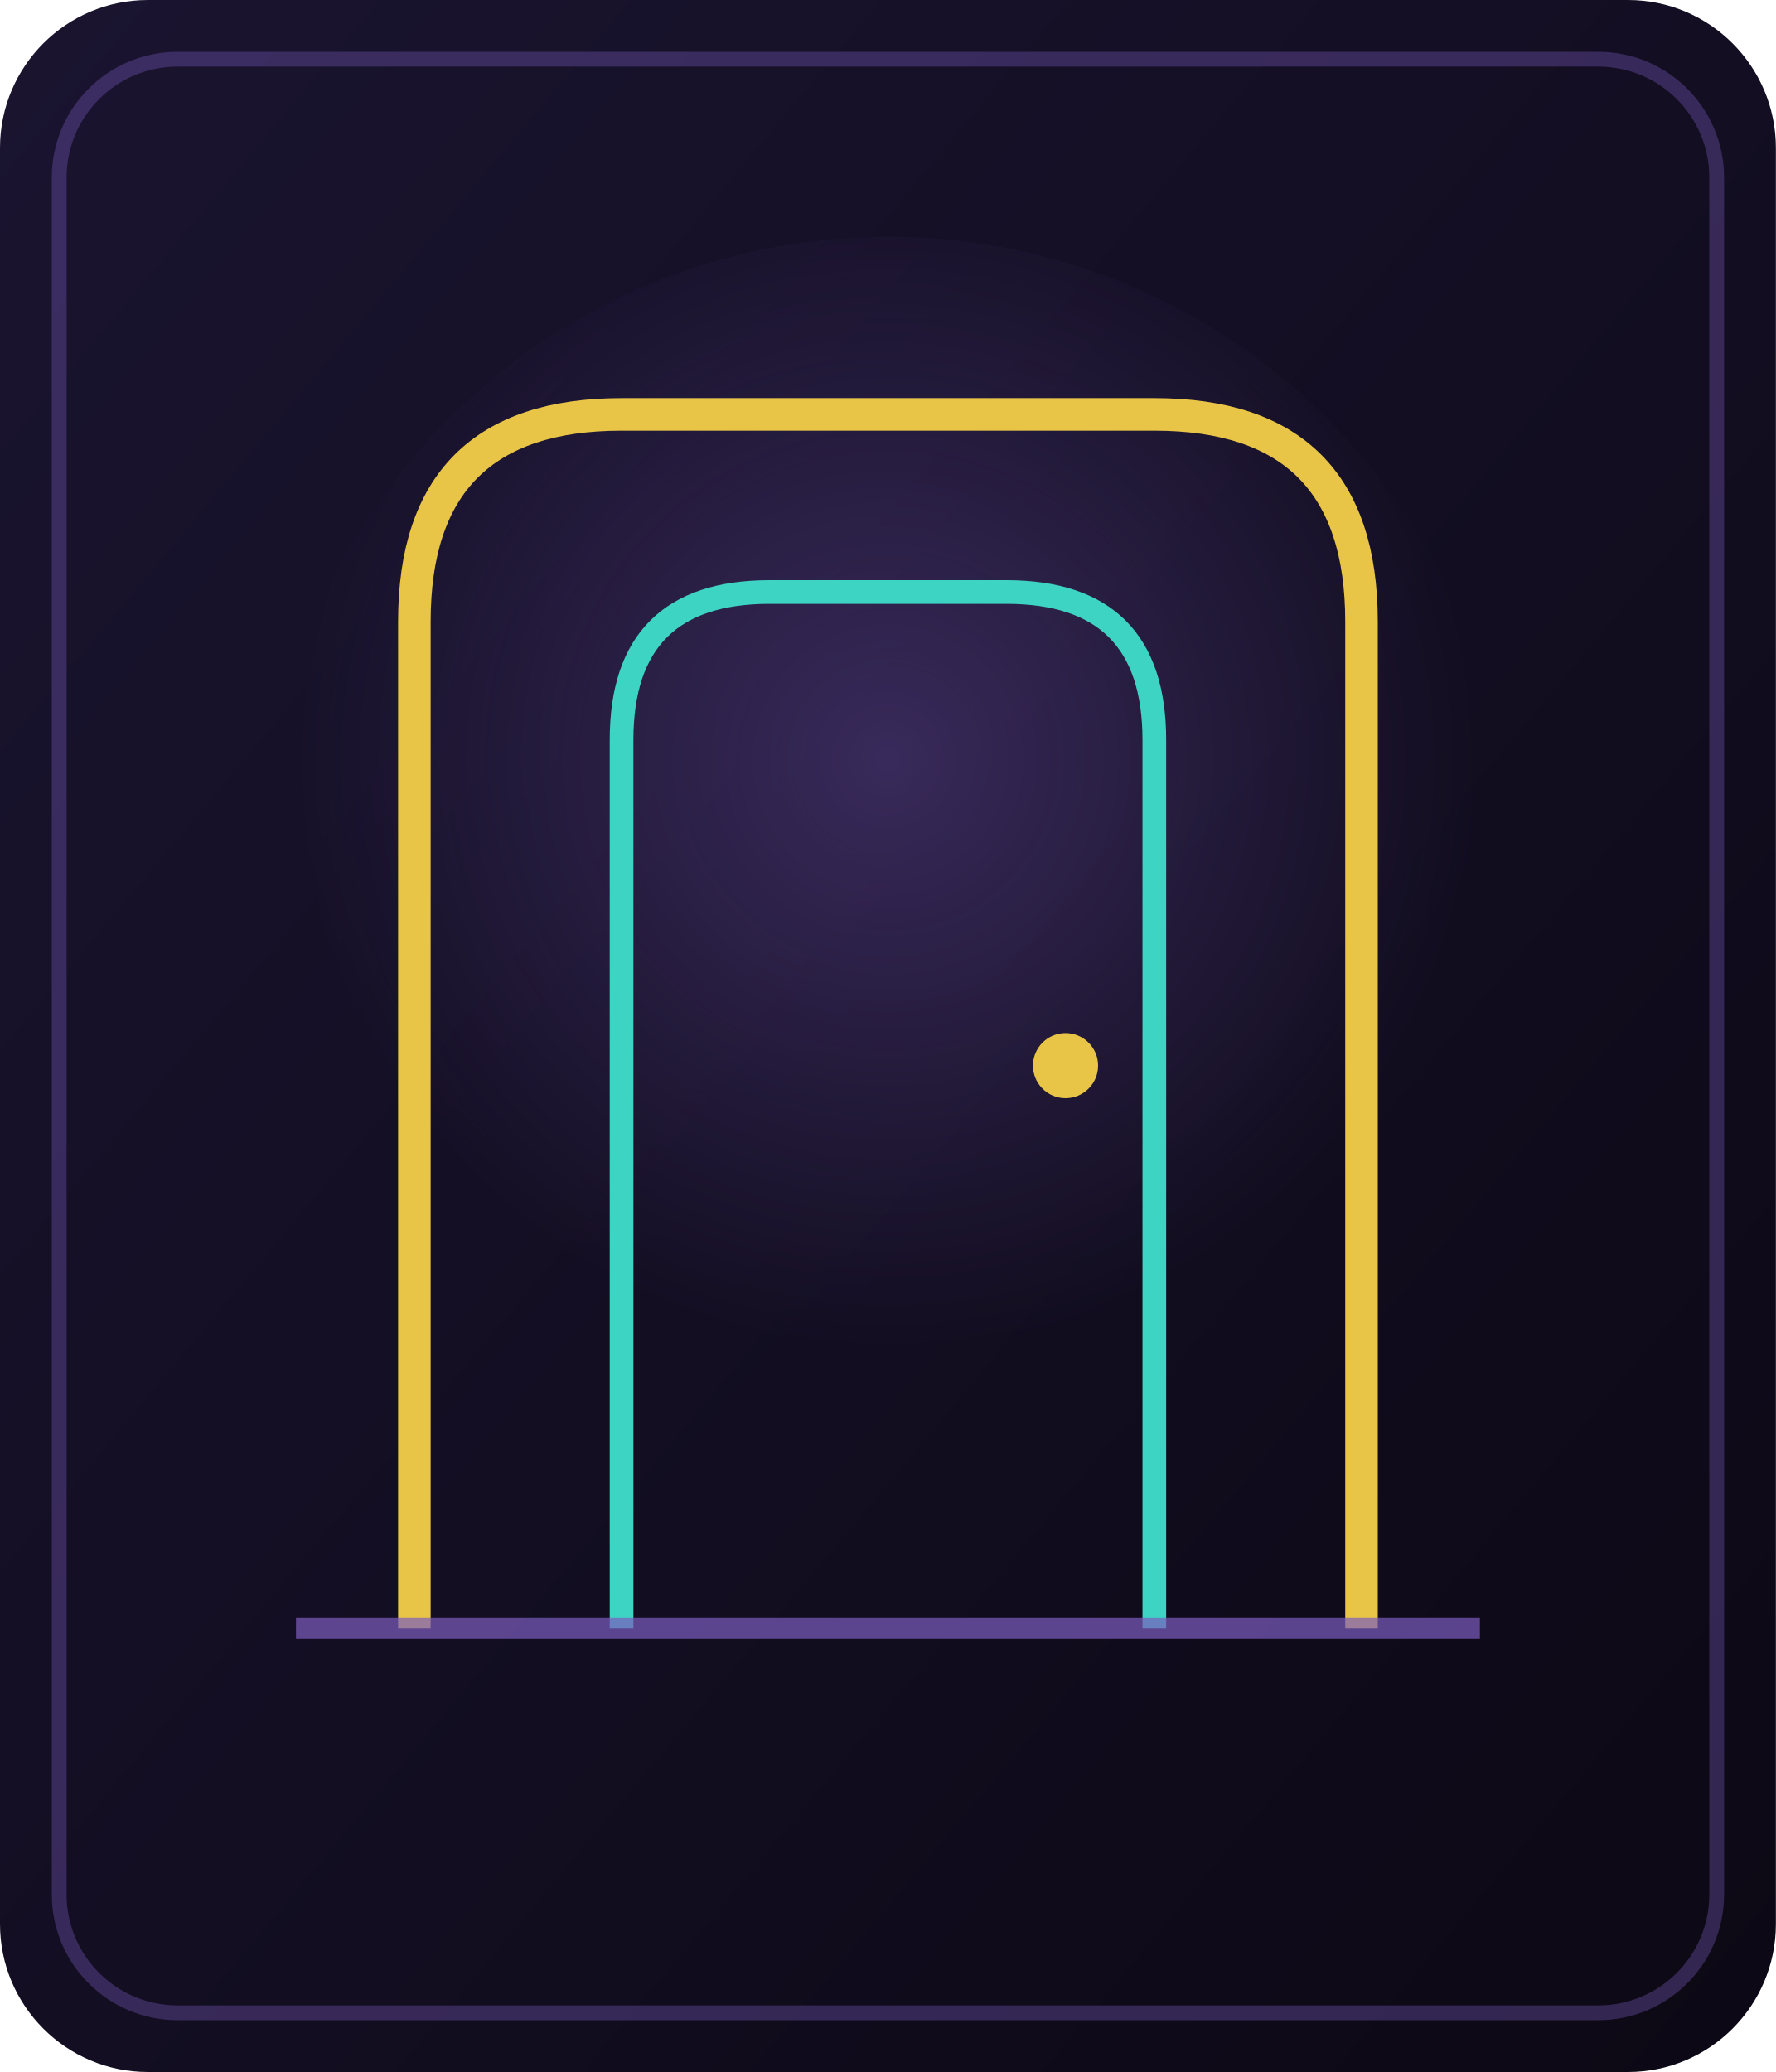
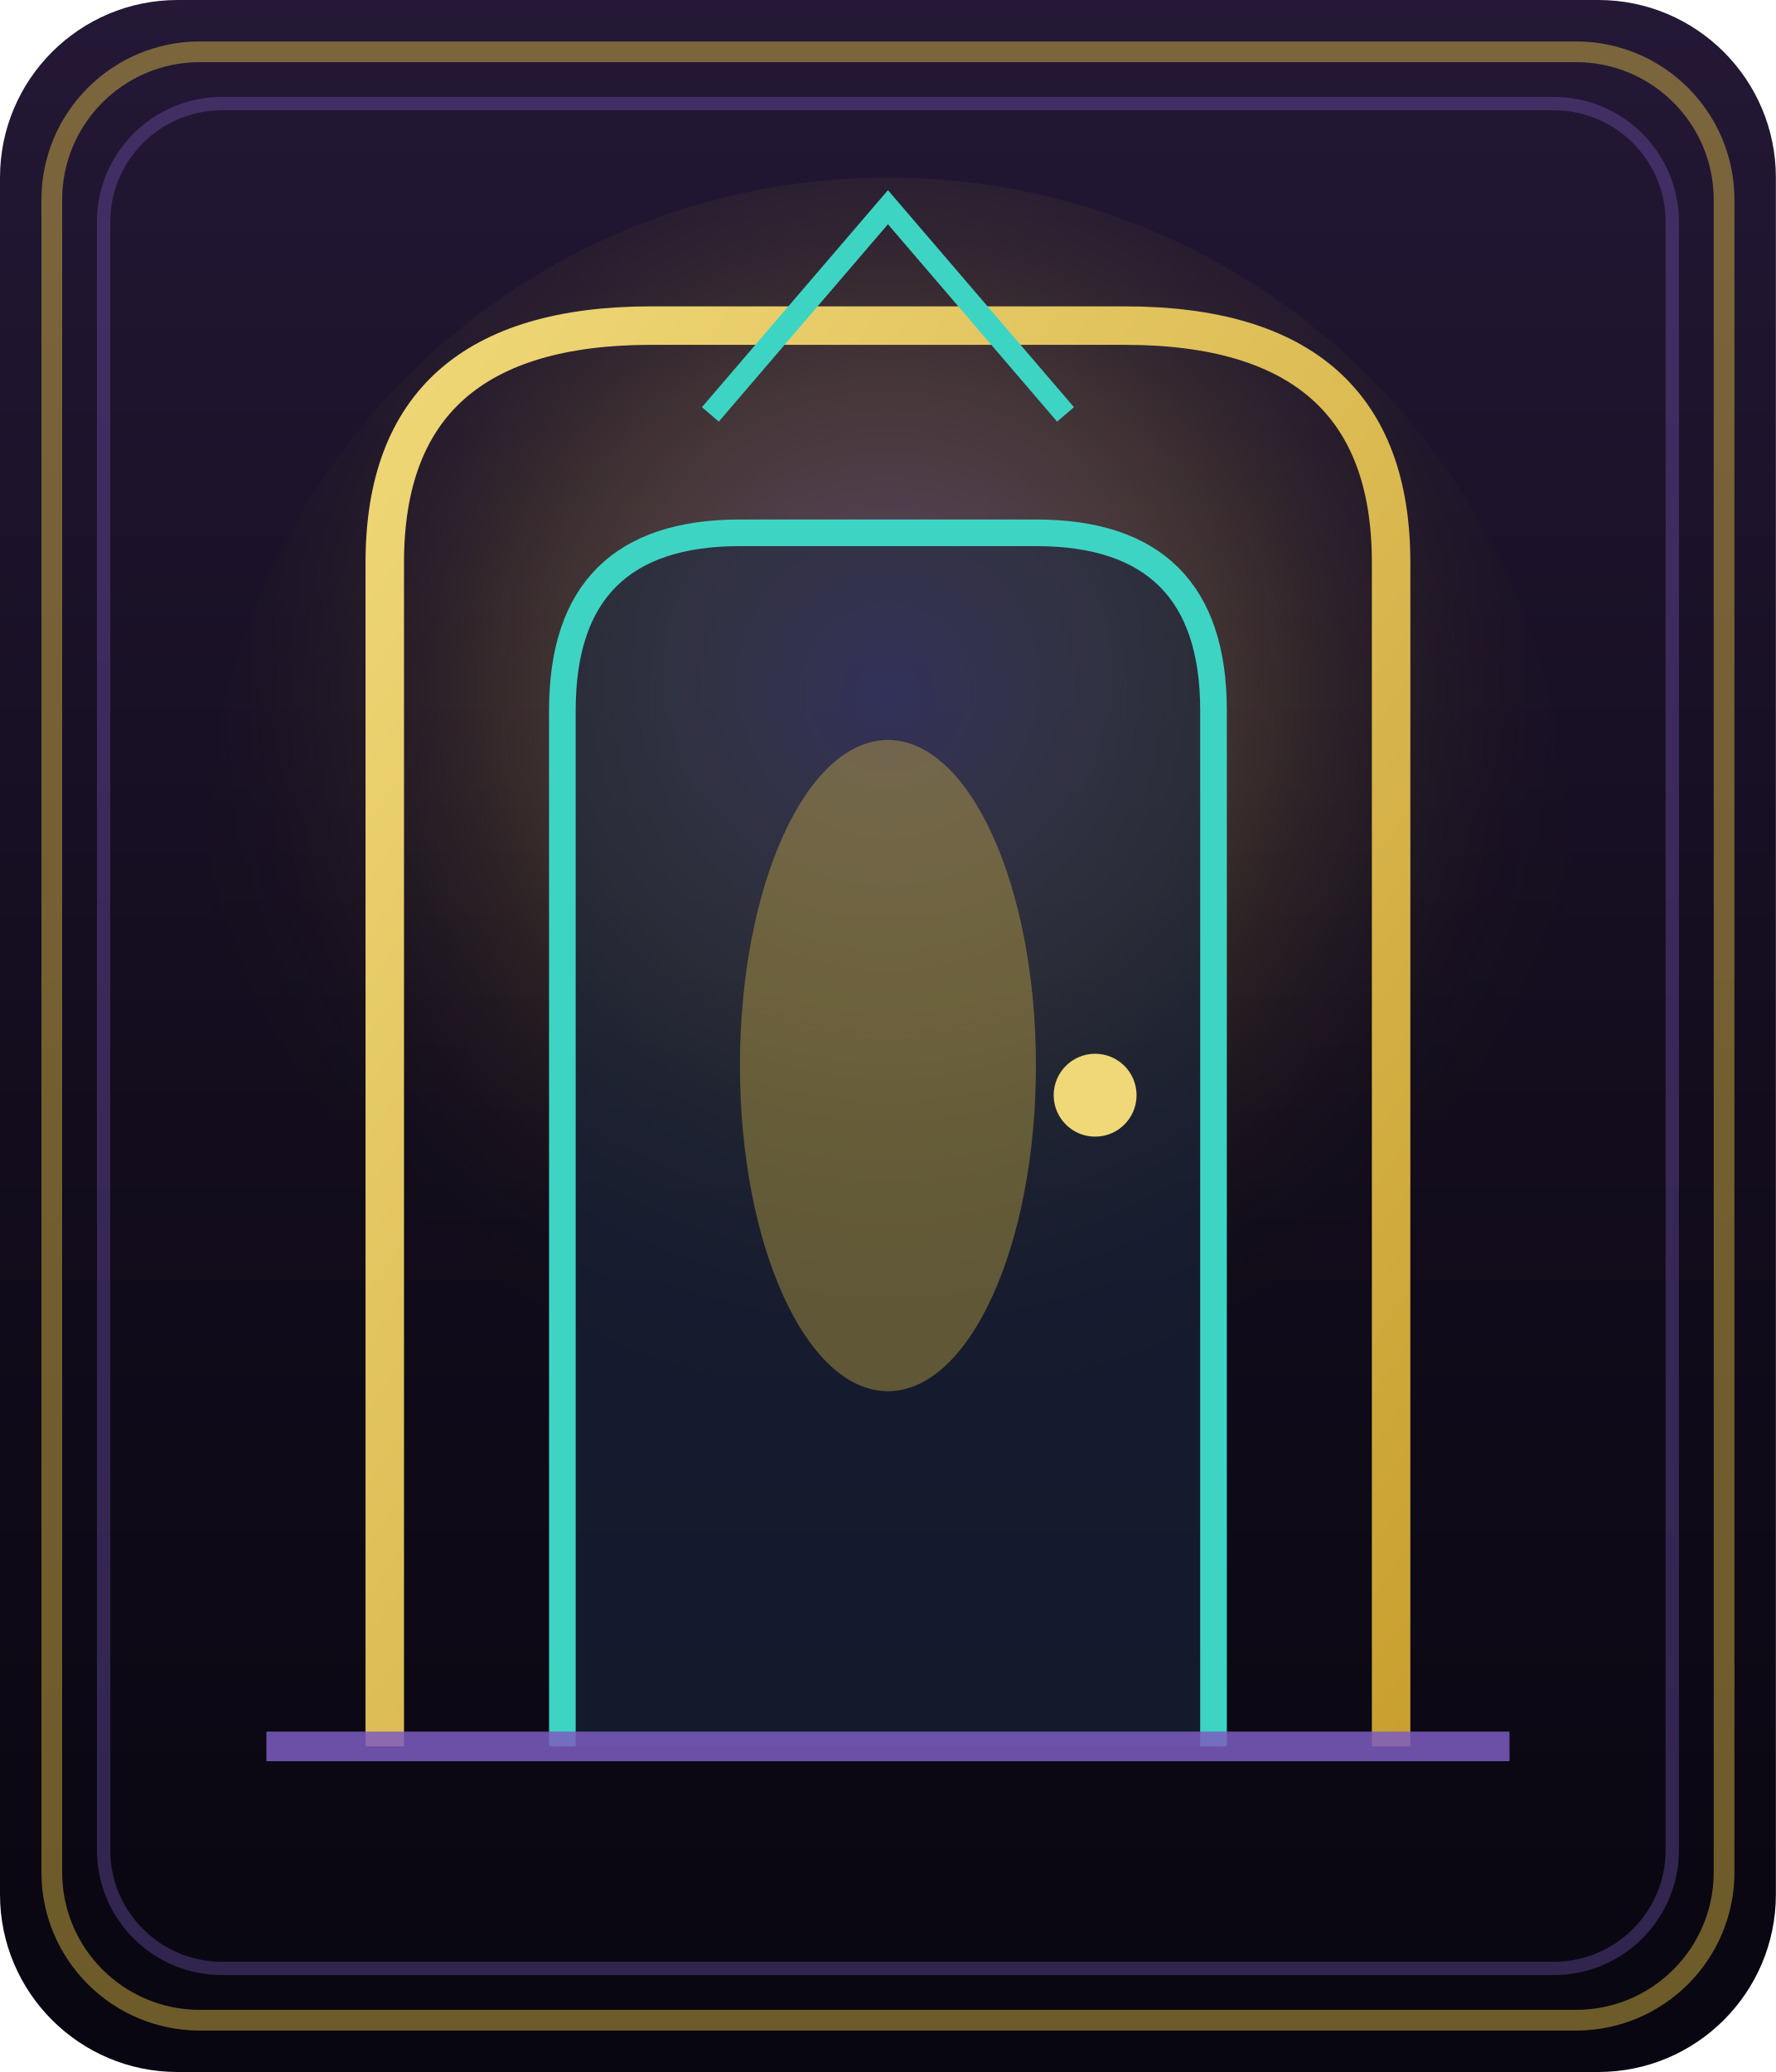
<svg xmlns="http://www.w3.org/2000/svg" viewBox="0 0 120 140" role="img" aria-label="Schwelle">
  <defs>
-     <linearGradient id="bg1" x1="0" y1="0" x2="1" y2="1">
-       <stop offset="0%" stop-color="#1a1430" />
-       <stop offset="100%" stop-color="#0c0814" />
+     <linearGradient id="bg1" x1="0" y1="0" x2="0" y2="1">
+       <stop offset="0%" stop-color="#241836" />
+       <stop offset="55%" stop-color="#120c1c" />
+       <stop offset="100%" stop-color="#080610" />
    </linearGradient>
-     <radialGradient id="glow1" cx="50%" cy="42%" r="48%">
-       <stop offset="0%" stop-color="#7c5cbf" stop-opacity="0.35" />
-       <stop offset="100%" stop-color="#7c5cbf" stop-opacity="0" />
+     <radialGradient id="glow1" cx="50%" cy="38%" r="55%">
+       <stop offset="0%" stop-color="#7c5cbf" stop-opacity="0.55" />
+       <stop offset="55%" stop-color="#e8c547" stop-opacity="0.12" />
+       <stop offset="100%" stop-color="#000" stop-opacity="0" />
    </radialGradient>
+     <linearGradient id="gold1" x1="0" y1="0" x2="1" y2="1">
+       <stop offset="0%" stop-color="#f0d878" />
+       <stop offset="100%" stop-color="#c9a030" />
+     </linearGradient>
  </defs>
-   <rect width="120" height="140" rx="10" fill="url(#bg1)" />
-   <rect x="4" y="4" width="112" height="132" rx="8" fill="none" stroke="#7c5cbf" stroke-opacity="0.35" stroke-width="1" />
-   <circle cx="60" cy="58" r="42" fill="url(#glow1)" />
-   <path d="M28 110 V42 Q28 28 42 28 H78 Q92 28 92 42 V110" fill="none" stroke="#e8c547" stroke-width="2.2" />
-   <path d="M42 110 V50 Q42 40 52 40 H68 Q78 40 78 50 V110" fill="none" stroke="#3ed4c4" stroke-width="1.6" />
-   <circle cx="72" cy="72" r="2.2" fill="#e8c547" />
-   <path d="M20 110 H100" stroke="#7c5cbf" stroke-width="1.4" opacity="0.7" />
+   <rect width="120" height="140" rx="12" fill="url(#bg1)" />
+   <rect x="3.5" y="3.5" width="113" height="133" rx="10" fill="none" stroke="#e8c547" stroke-opacity="0.45" stroke-width="1.4" />
+   <rect x="7" y="7" width="106" height="126" rx="8" fill="none" stroke="#7c5cbf" stroke-opacity="0.35" stroke-width="0.9" />
+   <circle cx="60" cy="58" r="46" fill="url(#glow1)" />
+   <path d="M26 118 V38 Q26 22 44 22 H76 Q94 22 94 38 V118" fill="none" stroke="url(#gold1)" stroke-width="2.6" />
+   <path d="M38 118 V48 Q38 36 50 36 H70 Q82 36 82 48 V118" fill="#1a2840" fill-opacity="0.55" stroke="#3ed4c4" stroke-width="1.8" />
+   <ellipse cx="60" cy="72" rx="10" ry="22" fill="#e8c547" fill-opacity="0.35" />
+   <circle cx="74" cy="74" r="2.8" fill="#f0d878" />
+   <path d="M18 118 H102" stroke="#7c5cbf" stroke-width="2" opacity="0.85" />
+   <path d="M48 28 L60 14 L72 28" fill="none" stroke="#3ed4c4" stroke-width="1.5" />
</svg>
